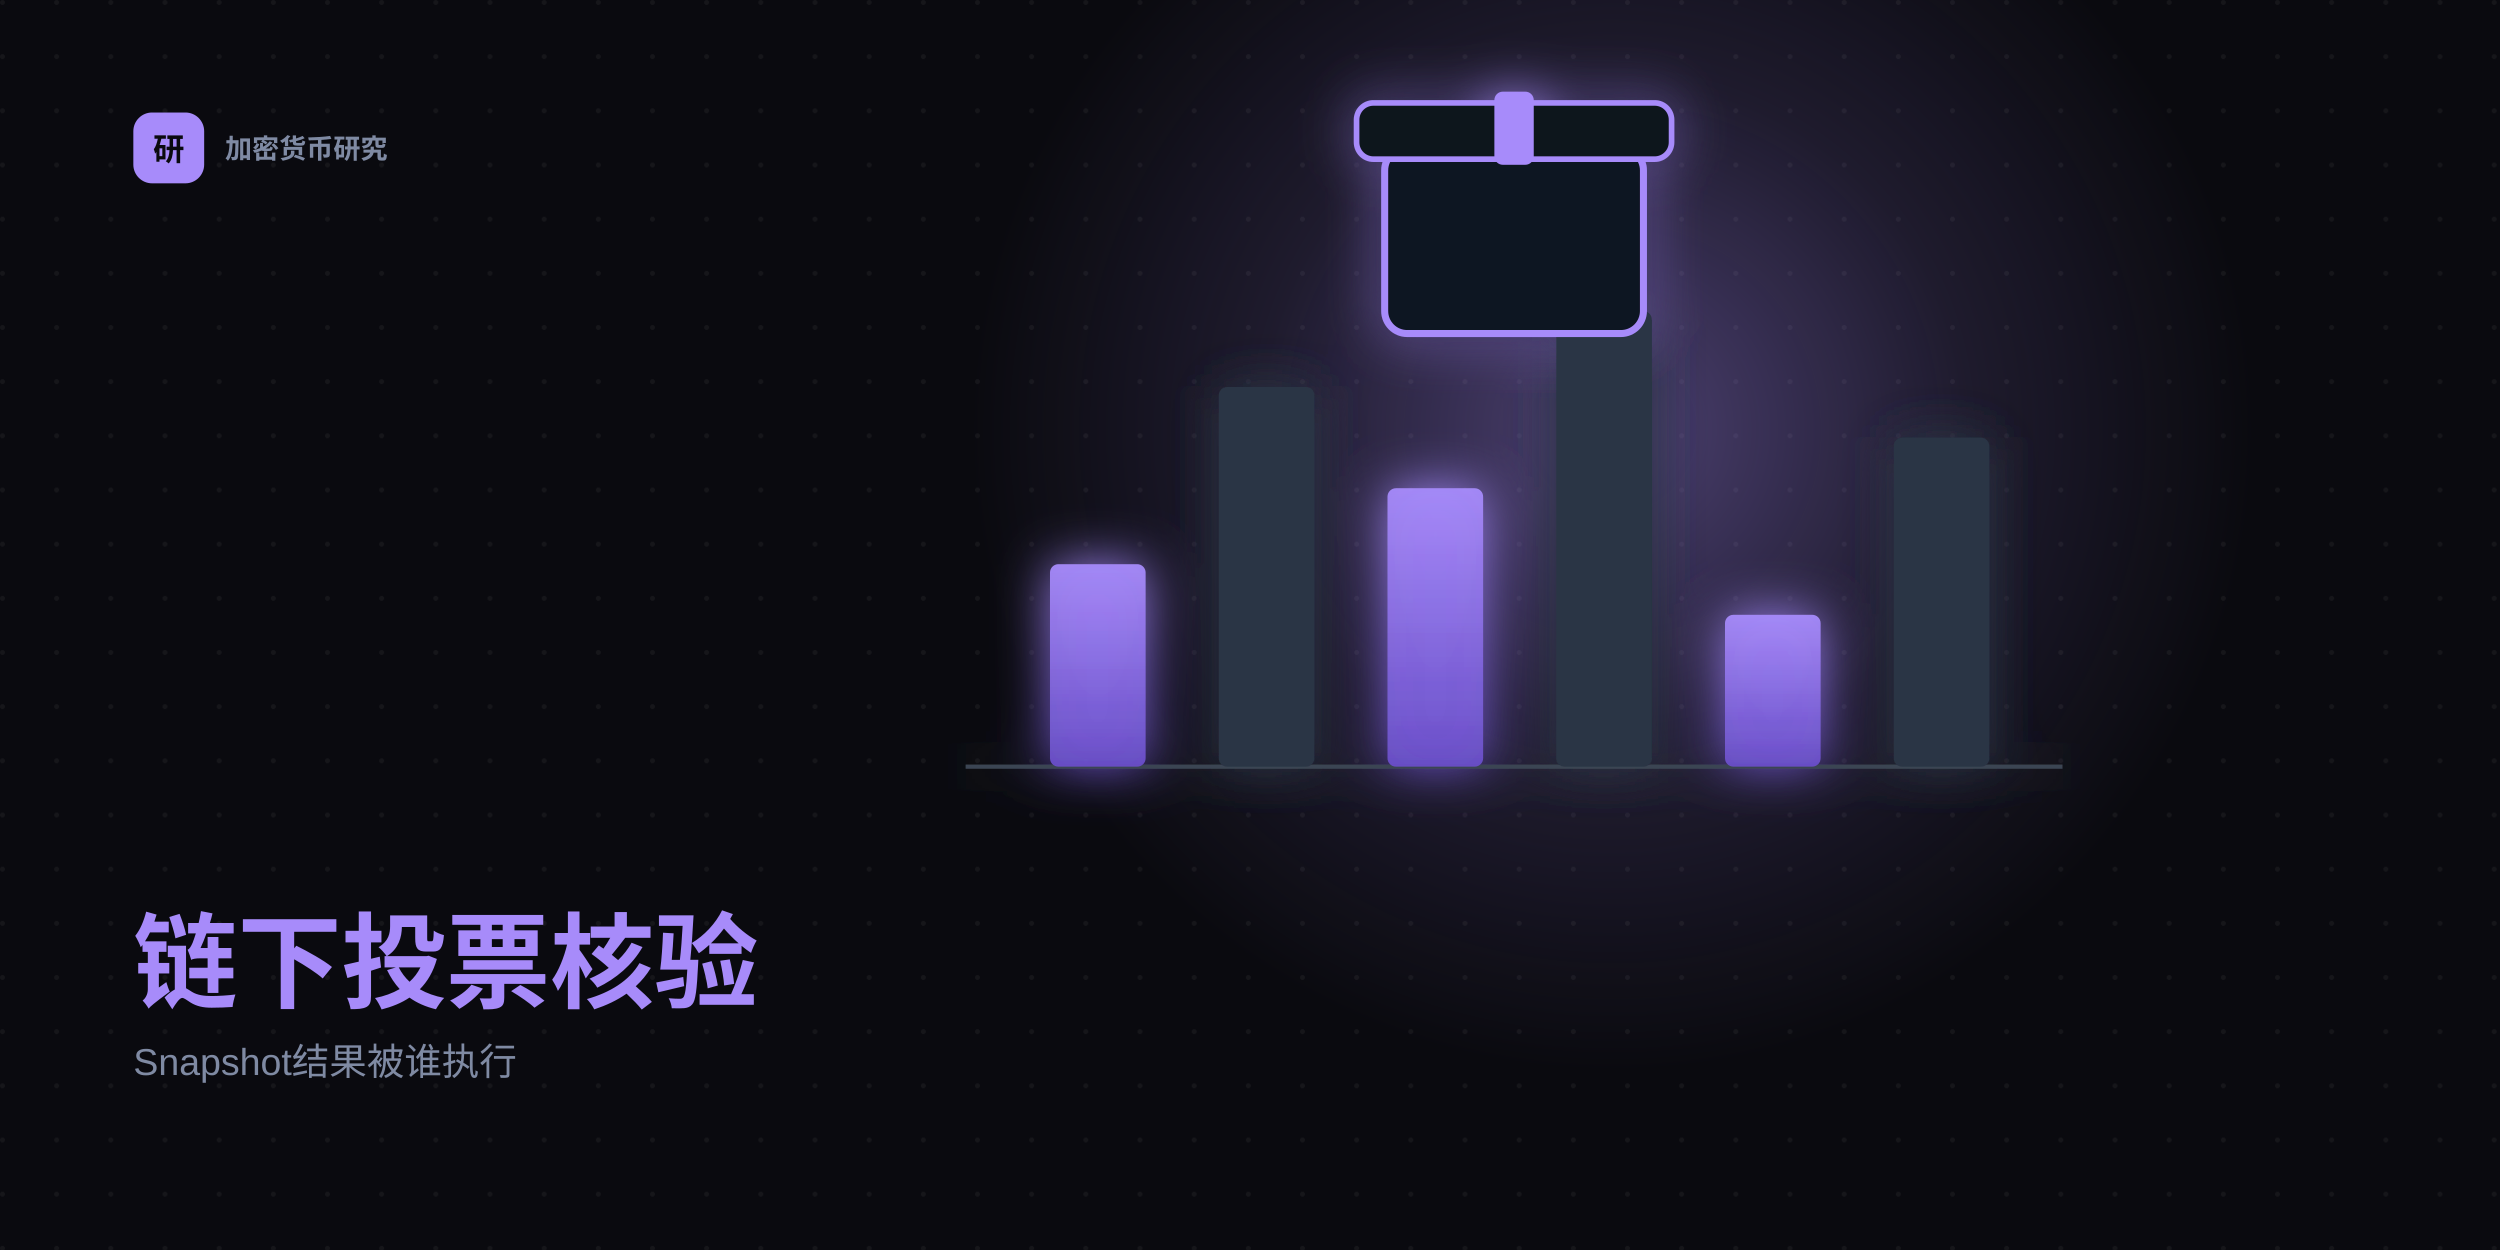
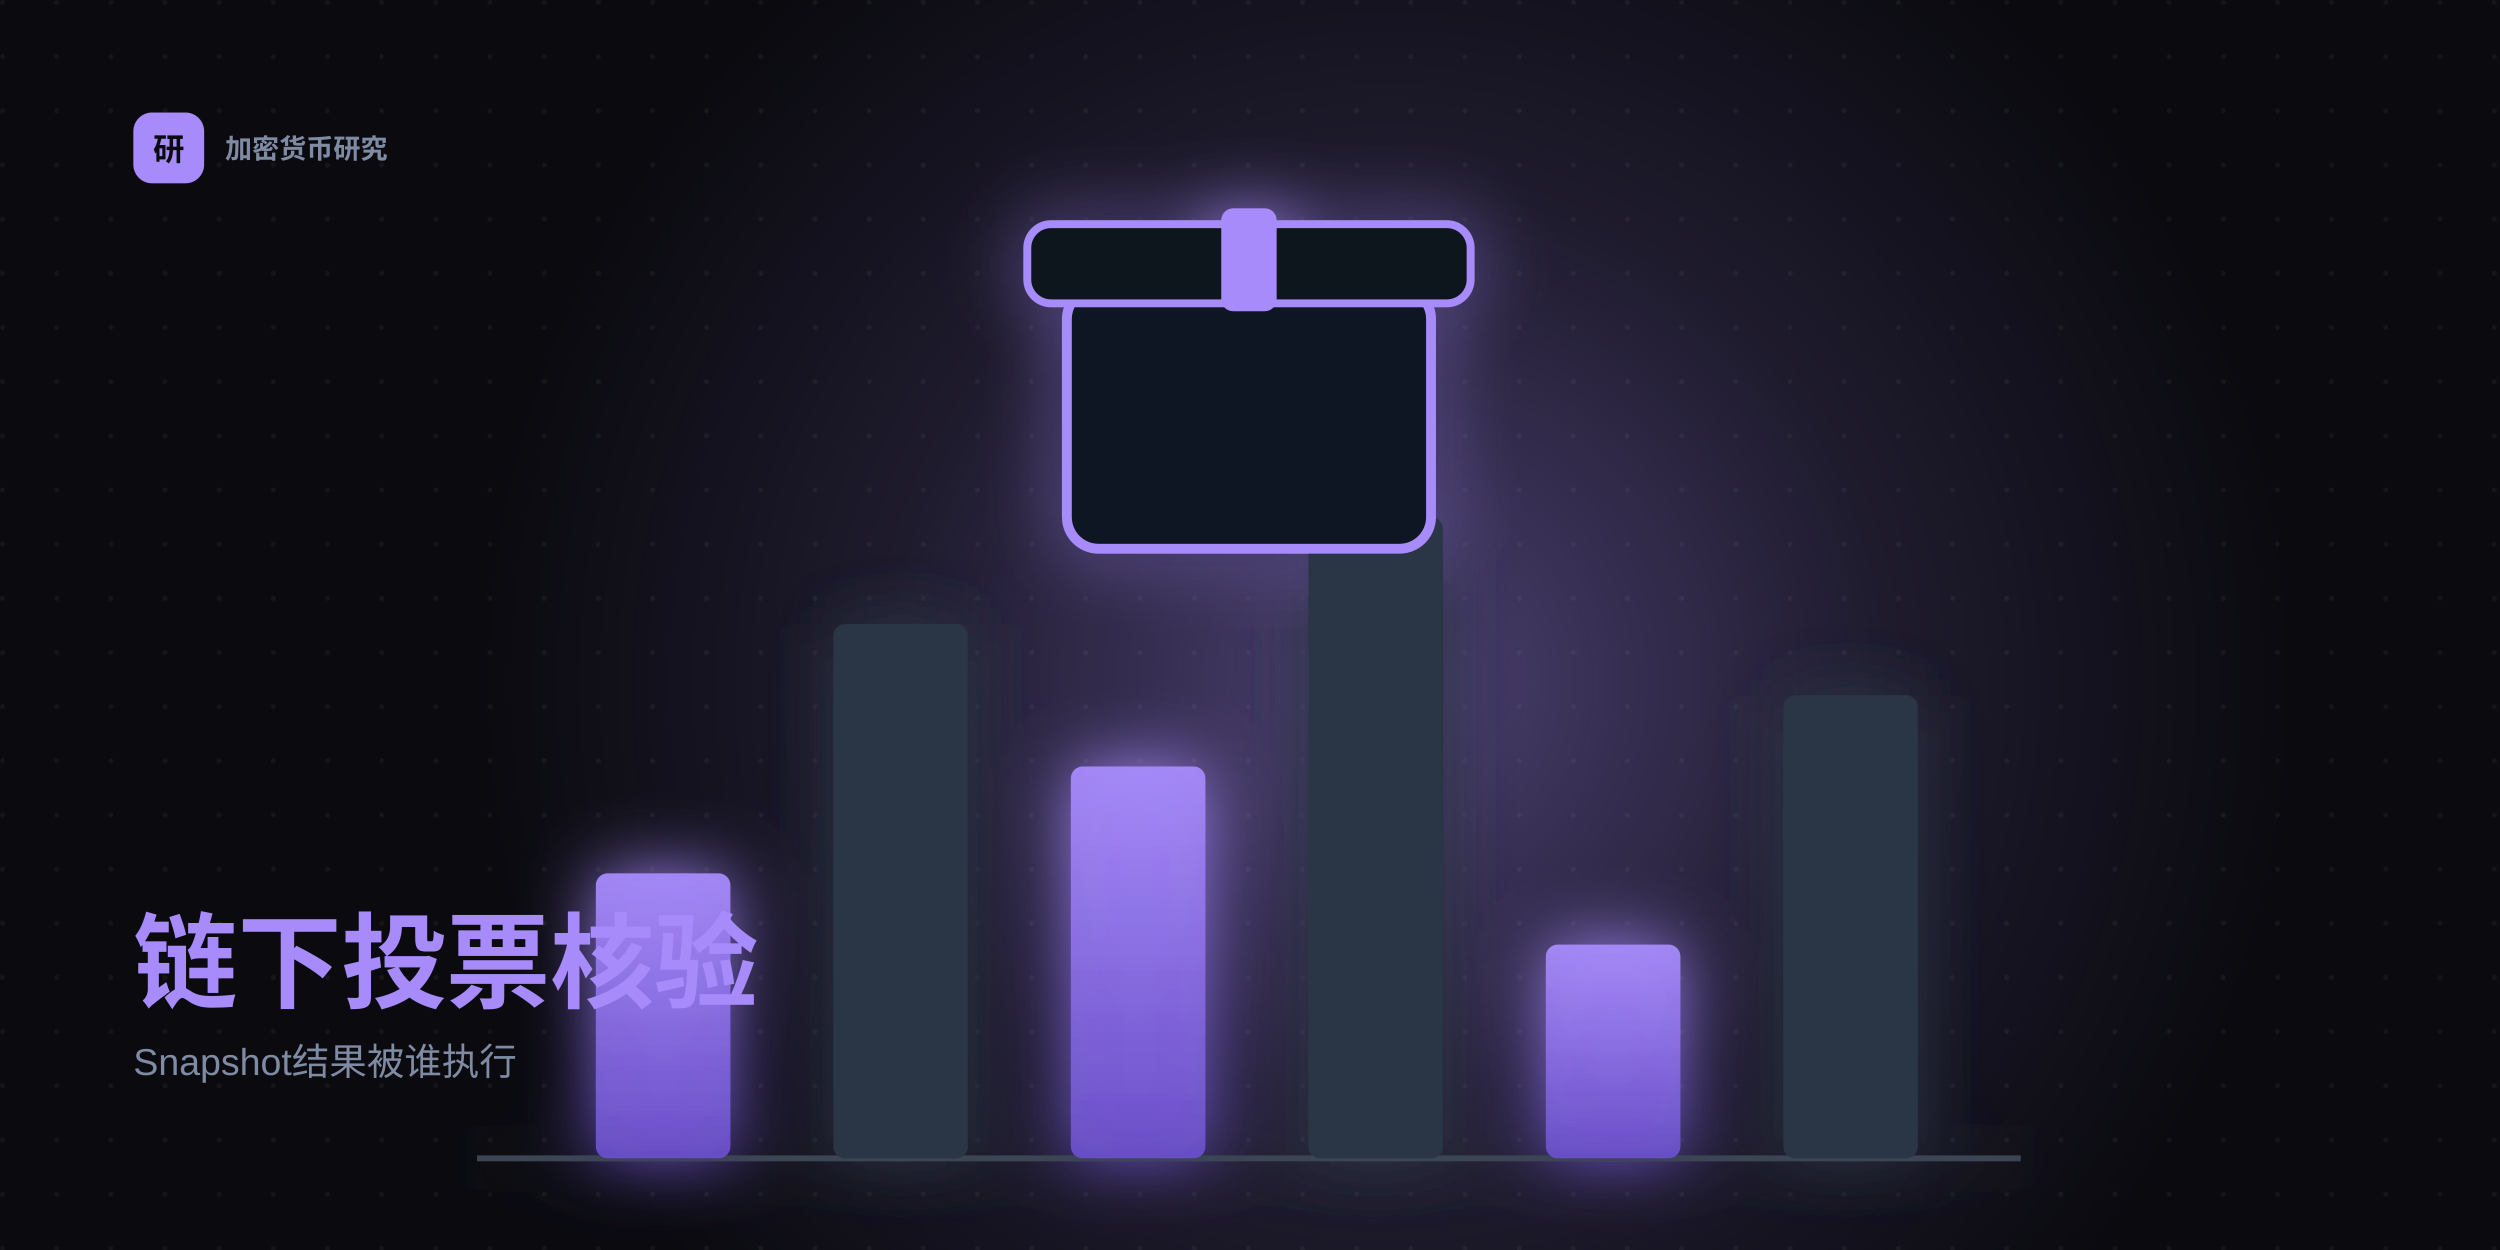
<svg xmlns="http://www.w3.org/2000/svg" viewBox="0 0 1200 600" role="img" aria-label="链下投票核验：Snapshot结果被谁执行 主题配图">
  <defs>
    <radialGradient id="glowsnapshotofzh" cx="50%" cy="50%" r="50%">
      <stop offset="0%" stop-color="#a78bfa" stop-opacity="0.42" />
      <stop offset="55%" stop-color="#a78bfa" stop-opacity="0.13" />
      <stop offset="100%" stop-color="#a78bfa" stop-opacity="0" />
    </radialGradient>
    <linearGradient id="barsnapshotofzh" x1="0" y1="1" x2="0" y2="0">
      <stop offset="0%" stop-color="#6a4fc9" stop-opacity="0.95" />
      <stop offset="100%" stop-color="#a78bfa" stop-opacity="0.95" />
    </linearGradient>
    <filter id="softsnapshotofzh" x="-80%" y="-80%" width="260%" height="260%">
      <feGaussianBlur stdDeviation="9" result="b" />
      <feMerge>
        <feMergeNode in="b" />
        <feMergeNode in="SourceGraphic" />
      </feMerge>
    </filter>
    <pattern id="dotssnapshotofzh" width="26" height="26" patternUnits="userSpaceOnUse">
      <circle cx="1.2" cy="1.2" r="1.2" fill="#ffffff" fill-opacity="0.05" />
    </pattern>
  </defs>
  <rect width="1200" height="600" fill="#0a0a0f" />
  <rect width="1200" height="600" fill="url(#dotssnapshotofzh)" />
  <g transform="translate(64,54)">
    <rect x="0" y="0" width="34" height="34" rx="9" fill="#a78bfa" />
    <text x="17" y="23" font-family="'Segoe UI',Arial,sans-serif" font-size="15" font-weight="700" fill="#0a0a0f" text-anchor="middle">研</text>
    <text x="44" y="22" font-family="'Segoe UI',Arial,sans-serif" font-size="13" font-weight="600" fill="#7f8aa3">加密货币研究</text>
  </g>
-   <g transform="translate(-441,-64) scale(1.35)">
+   <g transform="translate(-1044,-52) scale(1.9)">
    <circle cx="900" cy="200" r="230" fill="url(#glowsnapshotofzh)" />
    <g filter="url(#softsnapshotofzh)">
      <line x1="670" y1="320" x2="1060" y2="320" stroke="#3a4452" stroke-width="1.5" />
      <rect x="700" y="248" width="34" height="72" rx="3" fill="url(#barsnapshotofzh)" />
      <rect x="760" y="185" width="34" height="135" rx="3" fill="#2a3444" />
      <rect x="820" y="221" width="34" height="99" rx="3" fill="url(#barsnapshotofzh)" />
      <rect x="880" y="158" width="34" height="162" rx="3" fill="#2a3444" />
      <rect x="940" y="266" width="34" height="54" rx="3" fill="url(#barsnapshotofzh)" />
      <rect x="1000" y="203" width="34" height="117" rx="3" fill="#2a3444" />
      <g transform="translate(865,110)">
        <rect x="-46" y="-10" width="92" height="66" rx="8" fill="#0e1420" stroke="#a78bfa" stroke-width="2.5" />
        <rect x="-56" y="-26" width="112" height="20" rx="6" fill="#10161f" stroke="#a78bfa" stroke-width="2" />
        <rect x="-7" y="-30" width="14" height="26" rx="3" fill="#a78bfa" />
      </g>
    </g>
  </g>
  <g font-family="'Segoe UI',Arial,sans-serif" font-weight="800">
    <text font-size="50" fill="#a78bfa">
      <tspan x="64" y="480">链下投票核验</tspan>
    </text>
  </g>
  <text x="64" y="516" font-family="'Segoe UI',Arial,sans-serif" font-size="18" fill="#7f8aa3">Snapshot结果被谁执行</text>
</svg>
